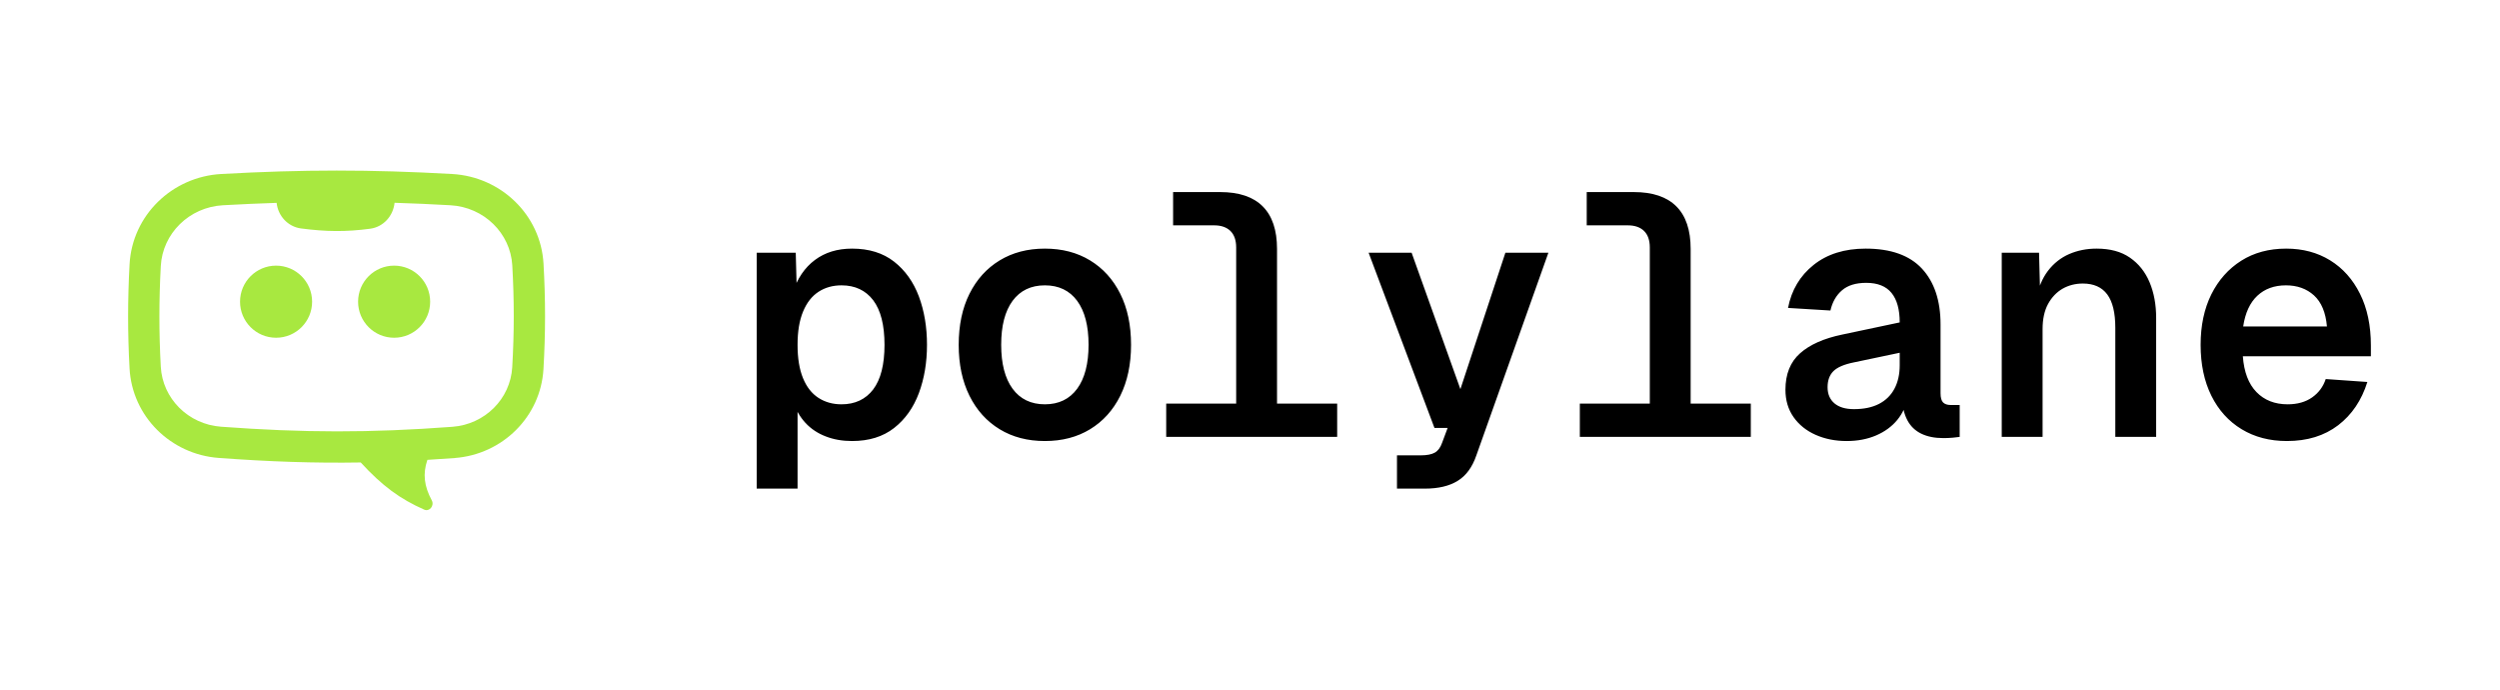
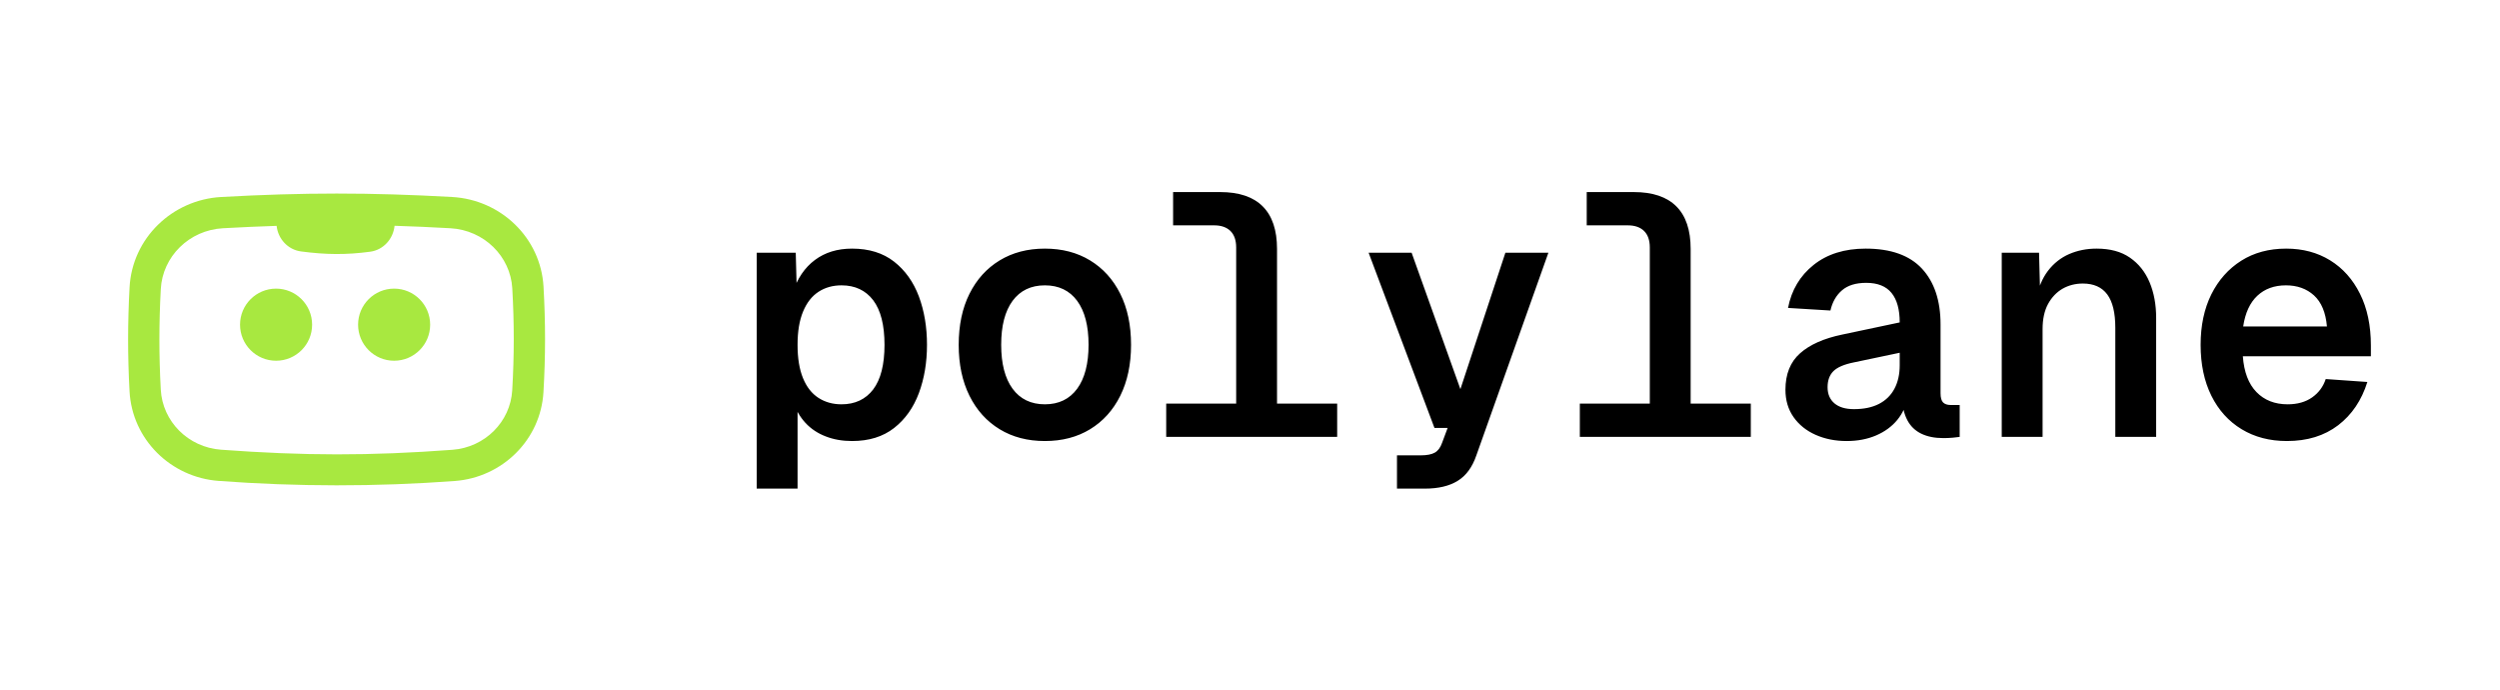
<svg xmlns="http://www.w3.org/2000/svg" width="290" height="80" viewBox="0 0 290 80" fill="none">
-   <g transform="translate(13.281,13.732) scale(0.072067) translate(-120,-120)">
-     <path fill="#A8E840" fill-rule="evenodd" d="M381.142 255.979C353.262 256.882 324.664 258.165 294.739 259.828C240.319 262.852 197.432 305.379 194.635 357.744C191.659 413.446 191.596 463.816 194.618 519.68C197.379 570.729 238.619 612.379 291.522 616.294C424.628 626.144 531.099 626.37 664.216 616.432C716.652 612.517 757.575 571.322 760.527 520.692C763.828 464.081 763.824 413.076 760.619 356.673C757.677 304.896 715.104 262.861 661.009 259.838C629.813 258.094 600.063 256.769 571.071 255.861C568.898 277.025 553.17 294.761 531.729 297.623C492.693 302.833 460.623 302.444 420.534 297.184C399.233 294.389 383.392 276.96 381.142 255.979ZM291.944 209.528C212.897 213.921 148.553 276.001 144.329 355.057C141.26 412.512 141.192 464.688 144.314 522.401C148.496 599.706 210.597 660.82 287.804 666.534C369.848 672.605 442.16 675.087 516.559 673.853C551.603 711.938 579.891 732.555 618.741 749.748C627.403 753.581 635.458 743.223 630.988 734.873C618.661 711.839 616.267 692.195 623.929 669.646C638.33 668.78 652.985 667.788 667.966 666.669C744.641 660.945 806.343 600.383 810.819 523.625C814.234 465.063 814.229 412.124 810.915 353.815C806.453 275.298 742.341 213.928 663.821 209.539C531.36 202.135 424.263 202.176 291.944 209.528Z" />
+   <g transform="translate(13.281,16.399) scale(0.072067) translate(-120,-120)">
+     <path fill="#A8E840" fill-rule="evenodd" d="M381.142 255.979C353.262 256.882 324.664 258.165 294.739 259.828C240.319 262.852 197.432 305.379 194.635 357.744C191.659 413.446 191.596 463.816 194.618 519.68C197.379 570.729 238.619 612.379 291.522 616.294C424.628 626.144 531.099 626.37 664.216 616.432C716.652 612.517 757.575 571.322 760.527 520.692C763.828 464.081 763.824 413.076 760.619 356.673C757.677 304.896 715.104 262.861 661.009 259.838C629.813 258.094 600.063 256.769 571.071 255.861C568.898 277.025 553.17 294.761 531.729 297.623C492.693 302.833 460.623 302.444 420.534 297.184C399.233 294.389 383.392 276.96 381.142 255.979ZM291.944 209.528C212.897 213.921 148.553 276.001 144.329 355.057C141.26 412.512 141.192 464.688 144.314 522.401C148.496 599.706 210.597 660.82 287.804 666.534C414.174 675.899 540.788 676.041 667.966 666.669C744.641 660.945 806.343 600.383 810.819 523.625C814.234 465.063 814.229 412.124 810.915 353.815C806.453 275.298 742.341 213.928 663.821 209.539C531.36 202.135 424.263 202.176 291.944 209.528Z" />
    <path fill="#A8E840" d="M438.296 415.062C438.296 447.11 412.316 473.09 380.269 473.09C348.221 473.09 322.242 447.11 322.242 415.062C322.242 383.015 348.221 357.035 380.269 357.035C412.316 357.035 438.296 383.015 438.296 415.062Z" />
    <path fill="#A8E840" d="M570.358 473.09C602.405 473.09 628.385 447.11 628.385 415.062C628.385 383.015 602.405 357.035 570.358 357.035C538.31 357.035 512.331 383.015 512.331 415.062C512.331 447.11 538.31 473.09 570.358 473.09Z" />
  </g>
  <path transform="translate(85.254,50.68)" d="M2.56 6V-21.36H7.09L7.22 -16.46L6.72 -16.7Q7.54 -19.2 9.31 -20.52Q11.08 -21.84 13.62 -21.84Q16.57 -21.84 18.5 -20.33Q20.43 -18.82 21.38 -16.29Q22.32 -13.76 22.32 -10.68Q22.32 -7.62 21.38 -5.08Q20.43 -2.54 18.5 -1.03Q16.57 0.48 13.62 0.48Q11.94 0.48 10.56 -0.06Q9.18 -0.59 8.22 -1.62Q7.26 -2.66 6.75 -4.16L7.3 -4.7V6ZM12.4 -3.78Q14.76 -3.78 16.08 -5.51Q17.39 -7.25 17.39 -10.68Q17.39 -14.11 16.08 -15.85Q14.76 -17.58 12.4 -17.58Q10.88 -17.58 9.73 -16.83Q8.58 -16.08 7.94 -14.54Q7.3 -13.01 7.3 -10.68Q7.3 -8.35 7.93 -6.82Q8.56 -5.28 9.72 -4.53Q10.88 -3.78 12.4 -3.78Z M36 0.48Q33 0.48 30.75 -0.89Q28.5 -2.26 27.25 -4.77Q26 -7.29 26 -10.67Q26 -14.1 27.25 -16.6Q28.5 -19.1 30.75 -20.47Q33 -21.84 36 -21.84Q39 -21.84 41.25 -20.47Q43.5 -19.1 44.75 -16.6Q46 -14.1 46 -10.68Q46 -7.29 44.75 -4.77Q43.5 -2.26 41.25 -0.89Q39 0.48 36 0.48ZM36 -3.78Q38.42 -3.78 39.75 -5.59Q41.07 -7.4 41.07 -10.69Q41.07 -13.98 39.75 -15.78Q38.42 -17.58 36 -17.58Q33.58 -17.58 32.25 -15.78Q30.93 -13.98 30.93 -10.69Q30.93 -7.4 32.25 -5.59Q33.58 -3.78 36 -3.78Z M58.2 -1.36V-21.98Q58.2 -23.22 57.54 -23.88Q56.87 -24.54 55.64 -24.54H50.88V-28.4H56.34Q59.62 -28.4 61.28 -26.74Q62.94 -25.08 62.94 -21.81V-1.36ZM50.08 0V-3.86H69.92V0Z M76.86 6V2.14H79.61Q80.68 2.14 81.24 1.83Q81.81 1.51 82.09 0.7L82.74 -1.04H81.21L73.57 -21.36H78.56L84.22 -5.54L89.44 -21.36H94.43L86.07 2.15Q85.36 4.21 83.9 5.1Q82.45 6 80.09 6Z M106.2 -1.36V-21.98Q106.2 -23.22 105.54 -23.88Q104.87 -24.54 103.64 -24.54H98.88V-28.4H104.34Q107.62 -28.4 109.28 -26.74Q110.94 -25.08 110.94 -21.81V-1.36ZM98.08 0V-3.86H117.92V0Z M129.04 0.48Q127.06 0.48 125.44 -0.24Q123.82 -0.96 122.88 -2.3Q121.94 -3.64 121.94 -5.47Q121.94 -8.19 123.64 -9.7Q125.34 -11.21 128.53 -11.87L135.2 -13.28Q135.2 -15.54 134.25 -16.7Q133.3 -17.87 131.31 -17.87Q129.5 -17.87 128.5 -17Q127.5 -16.14 127.16 -14.66L122.24 -14.96Q122.84 -18.06 125.21 -19.95Q127.58 -21.84 131.25 -21.84Q135.62 -21.84 137.78 -19.52Q139.94 -17.19 139.94 -13.04V-5.07Q139.94 -4.29 140.24 -3.99Q140.54 -3.7 141.12 -3.7H142.16V0Q141.92 0.04 141.38 0.09Q140.83 0.14 140.27 0.14Q138.75 0.14 137.69 -0.38Q136.63 -0.9 136.08 -1.95Q135.53 -3 135.47 -4.54H136.08Q135.86 -3.12 134.92 -1.97Q133.97 -0.82 132.46 -0.17Q130.94 0.48 129.04 0.48ZM129.89 -3.22Q131.62 -3.22 132.8 -3.83Q133.98 -4.44 134.59 -5.59Q135.2 -6.74 135.2 -8.3V-9.76L129.87 -8.64Q128.18 -8.3 127.5 -7.62Q126.83 -6.94 126.83 -5.76Q126.83 -4.57 127.63 -3.89Q128.42 -3.22 129.89 -3.22Z M147.04 0V-21.36H151.37L151.52 -15.66L151.02 -15.94Q151.41 -17.96 152.41 -19.27Q153.42 -20.58 154.87 -21.21Q156.33 -21.84 158.05 -21.84Q160.41 -21.84 161.92 -20.79Q163.44 -19.74 164.2 -17.93Q164.96 -16.12 164.96 -13.8V0H160.22V-12.66Q160.22 -15.26 159.29 -16.52Q158.35 -17.79 156.45 -17.79Q155.16 -17.79 154.1 -17.19Q153.05 -16.58 152.41 -15.41Q151.78 -14.24 151.78 -12.5V0Z M180.14 0.48Q177.14 0.48 174.88 -0.89Q172.62 -2.26 171.37 -4.77Q170.12 -7.29 170.12 -10.68Q170.12 -14.02 171.36 -16.53Q172.61 -19.03 174.84 -20.44Q177.06 -21.84 180.05 -21.84Q182.94 -21.84 185.15 -20.48Q187.37 -19.11 188.62 -16.59Q189.88 -14.07 189.88 -10.59V-9.35H175.02Q175.22 -6.62 176.6 -5.2Q177.98 -3.78 180.22 -3.78Q181.92 -3.78 183.06 -4.58Q184.2 -5.38 184.64 -6.71L189.47 -6.37Q188.47 -3.18 186.08 -1.35Q183.68 0.48 180.14 0.48ZM175.06 -12.81H184.78Q184.57 -15.23 183.28 -16.41Q181.99 -17.58 180.02 -17.58Q177.99 -17.58 176.7 -16.37Q175.41 -15.16 175.06 -12.81Z" fill="#000000" />
</svg>
